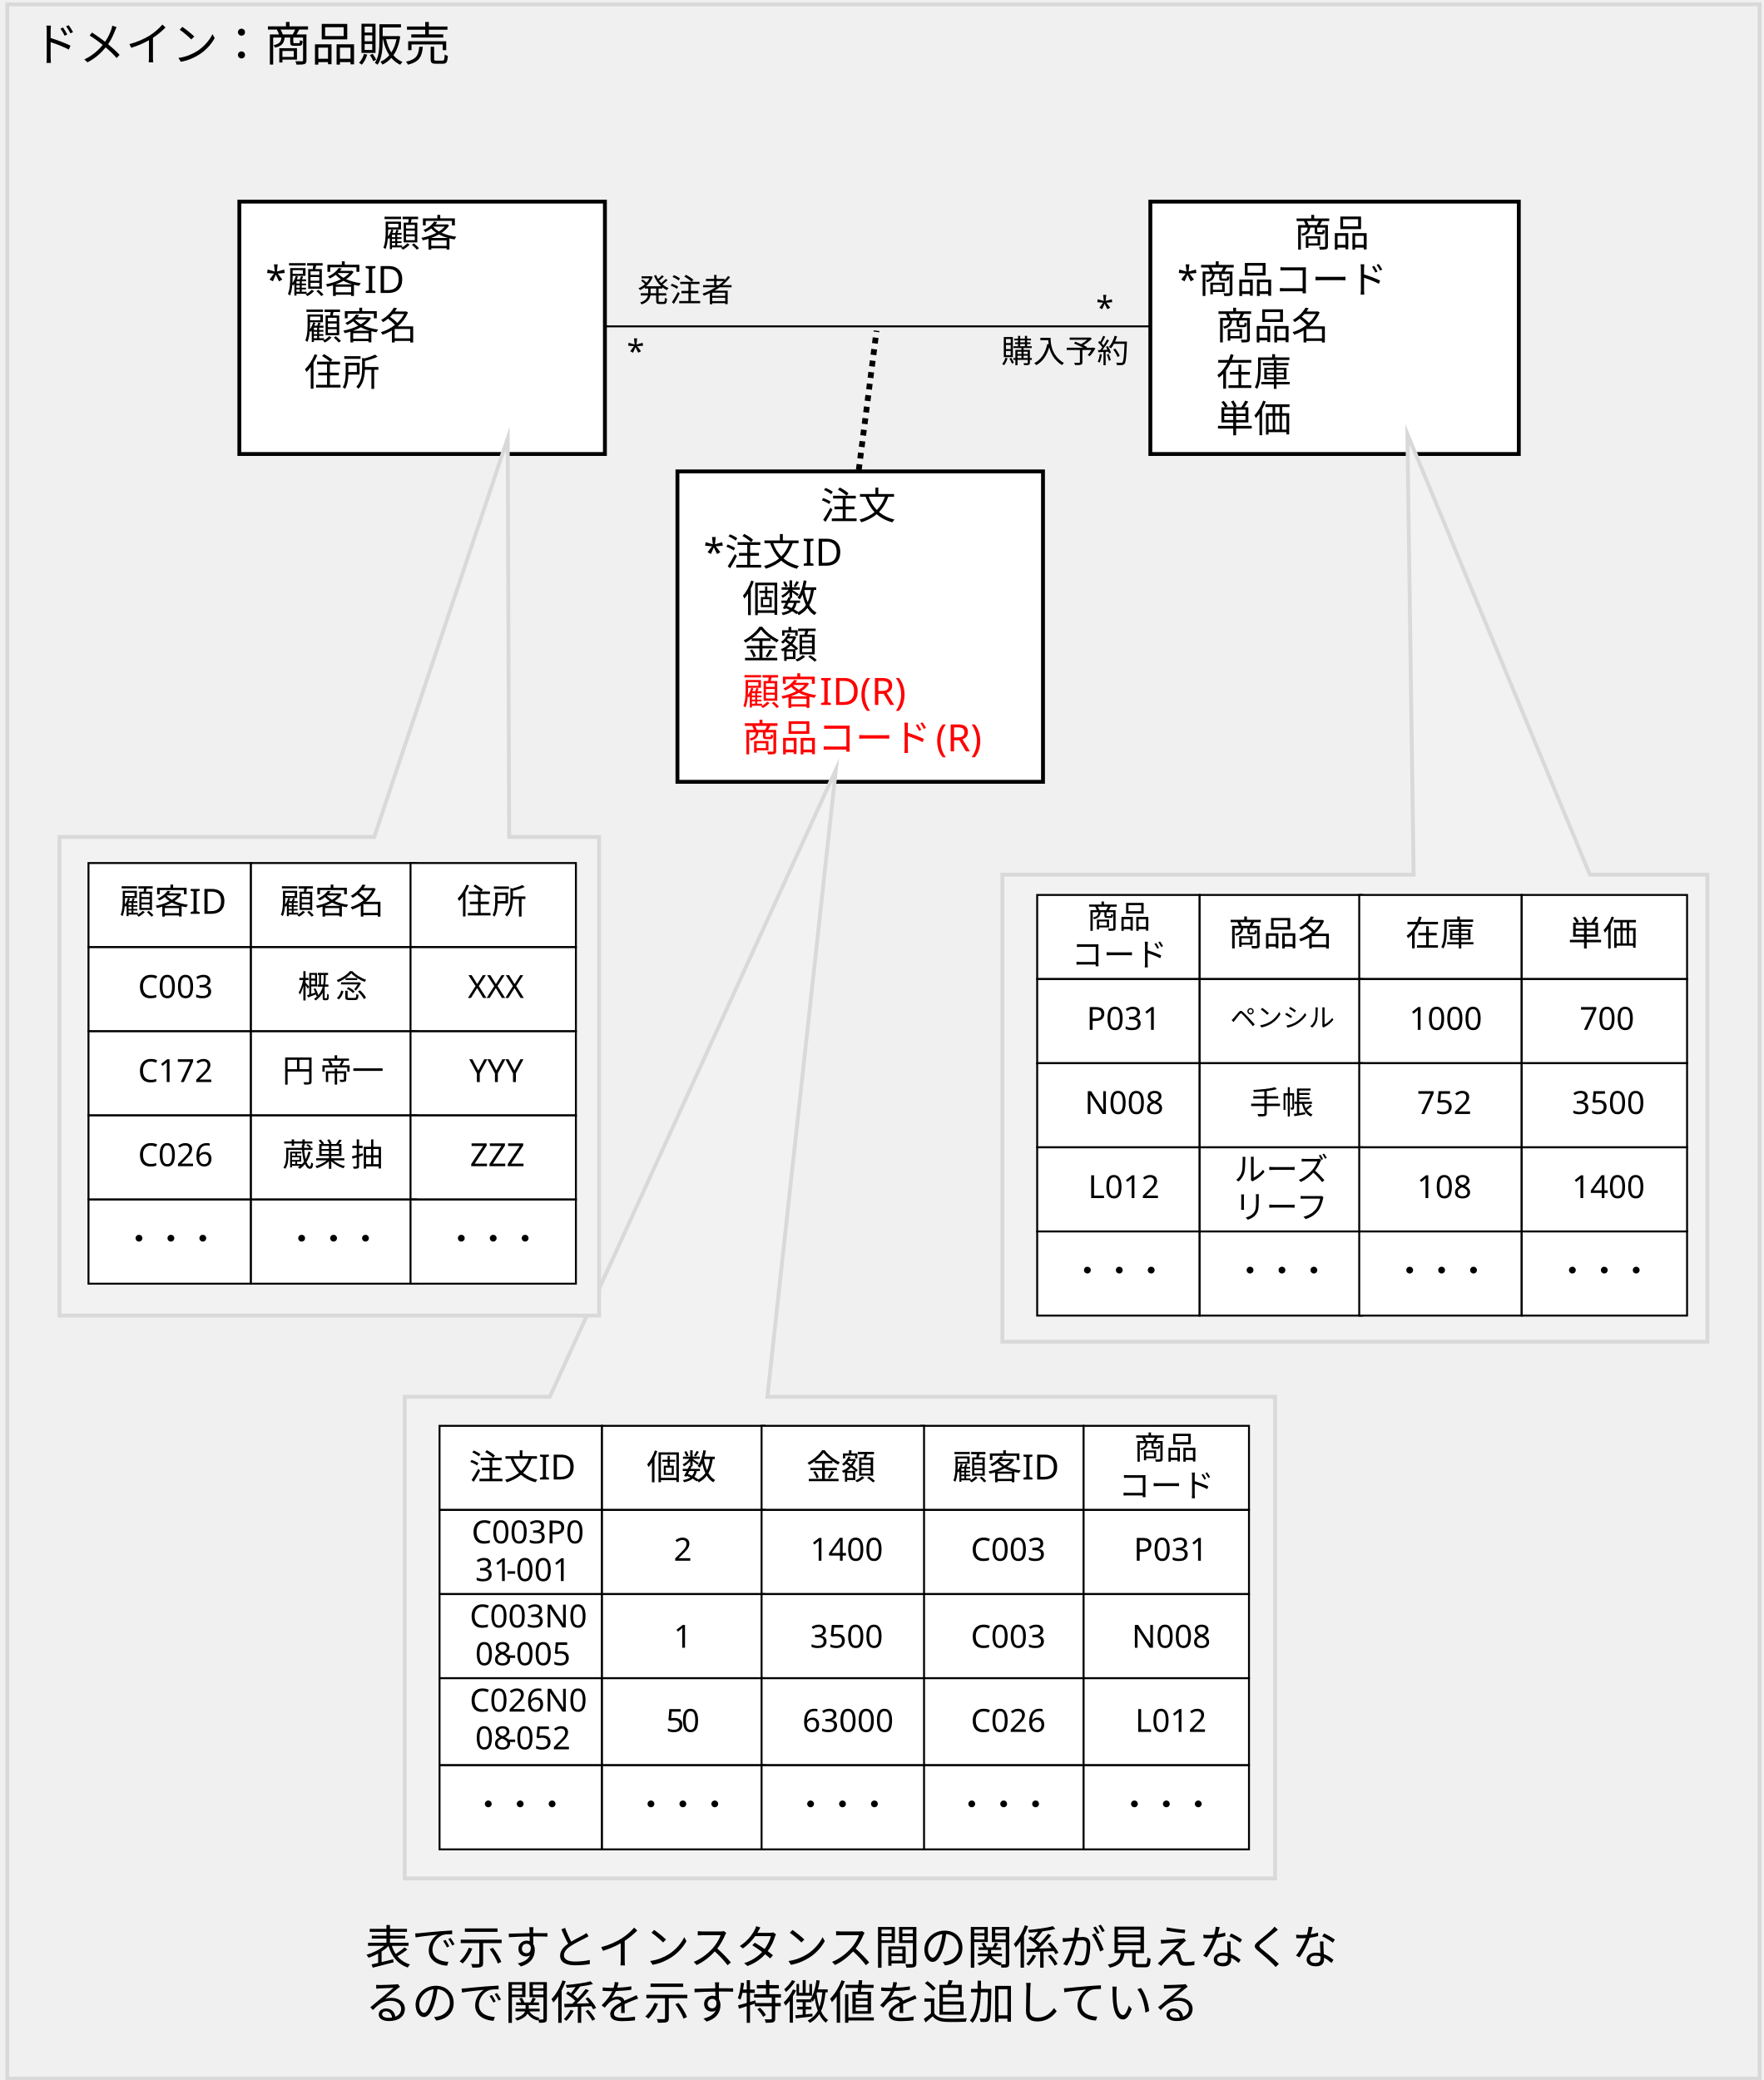
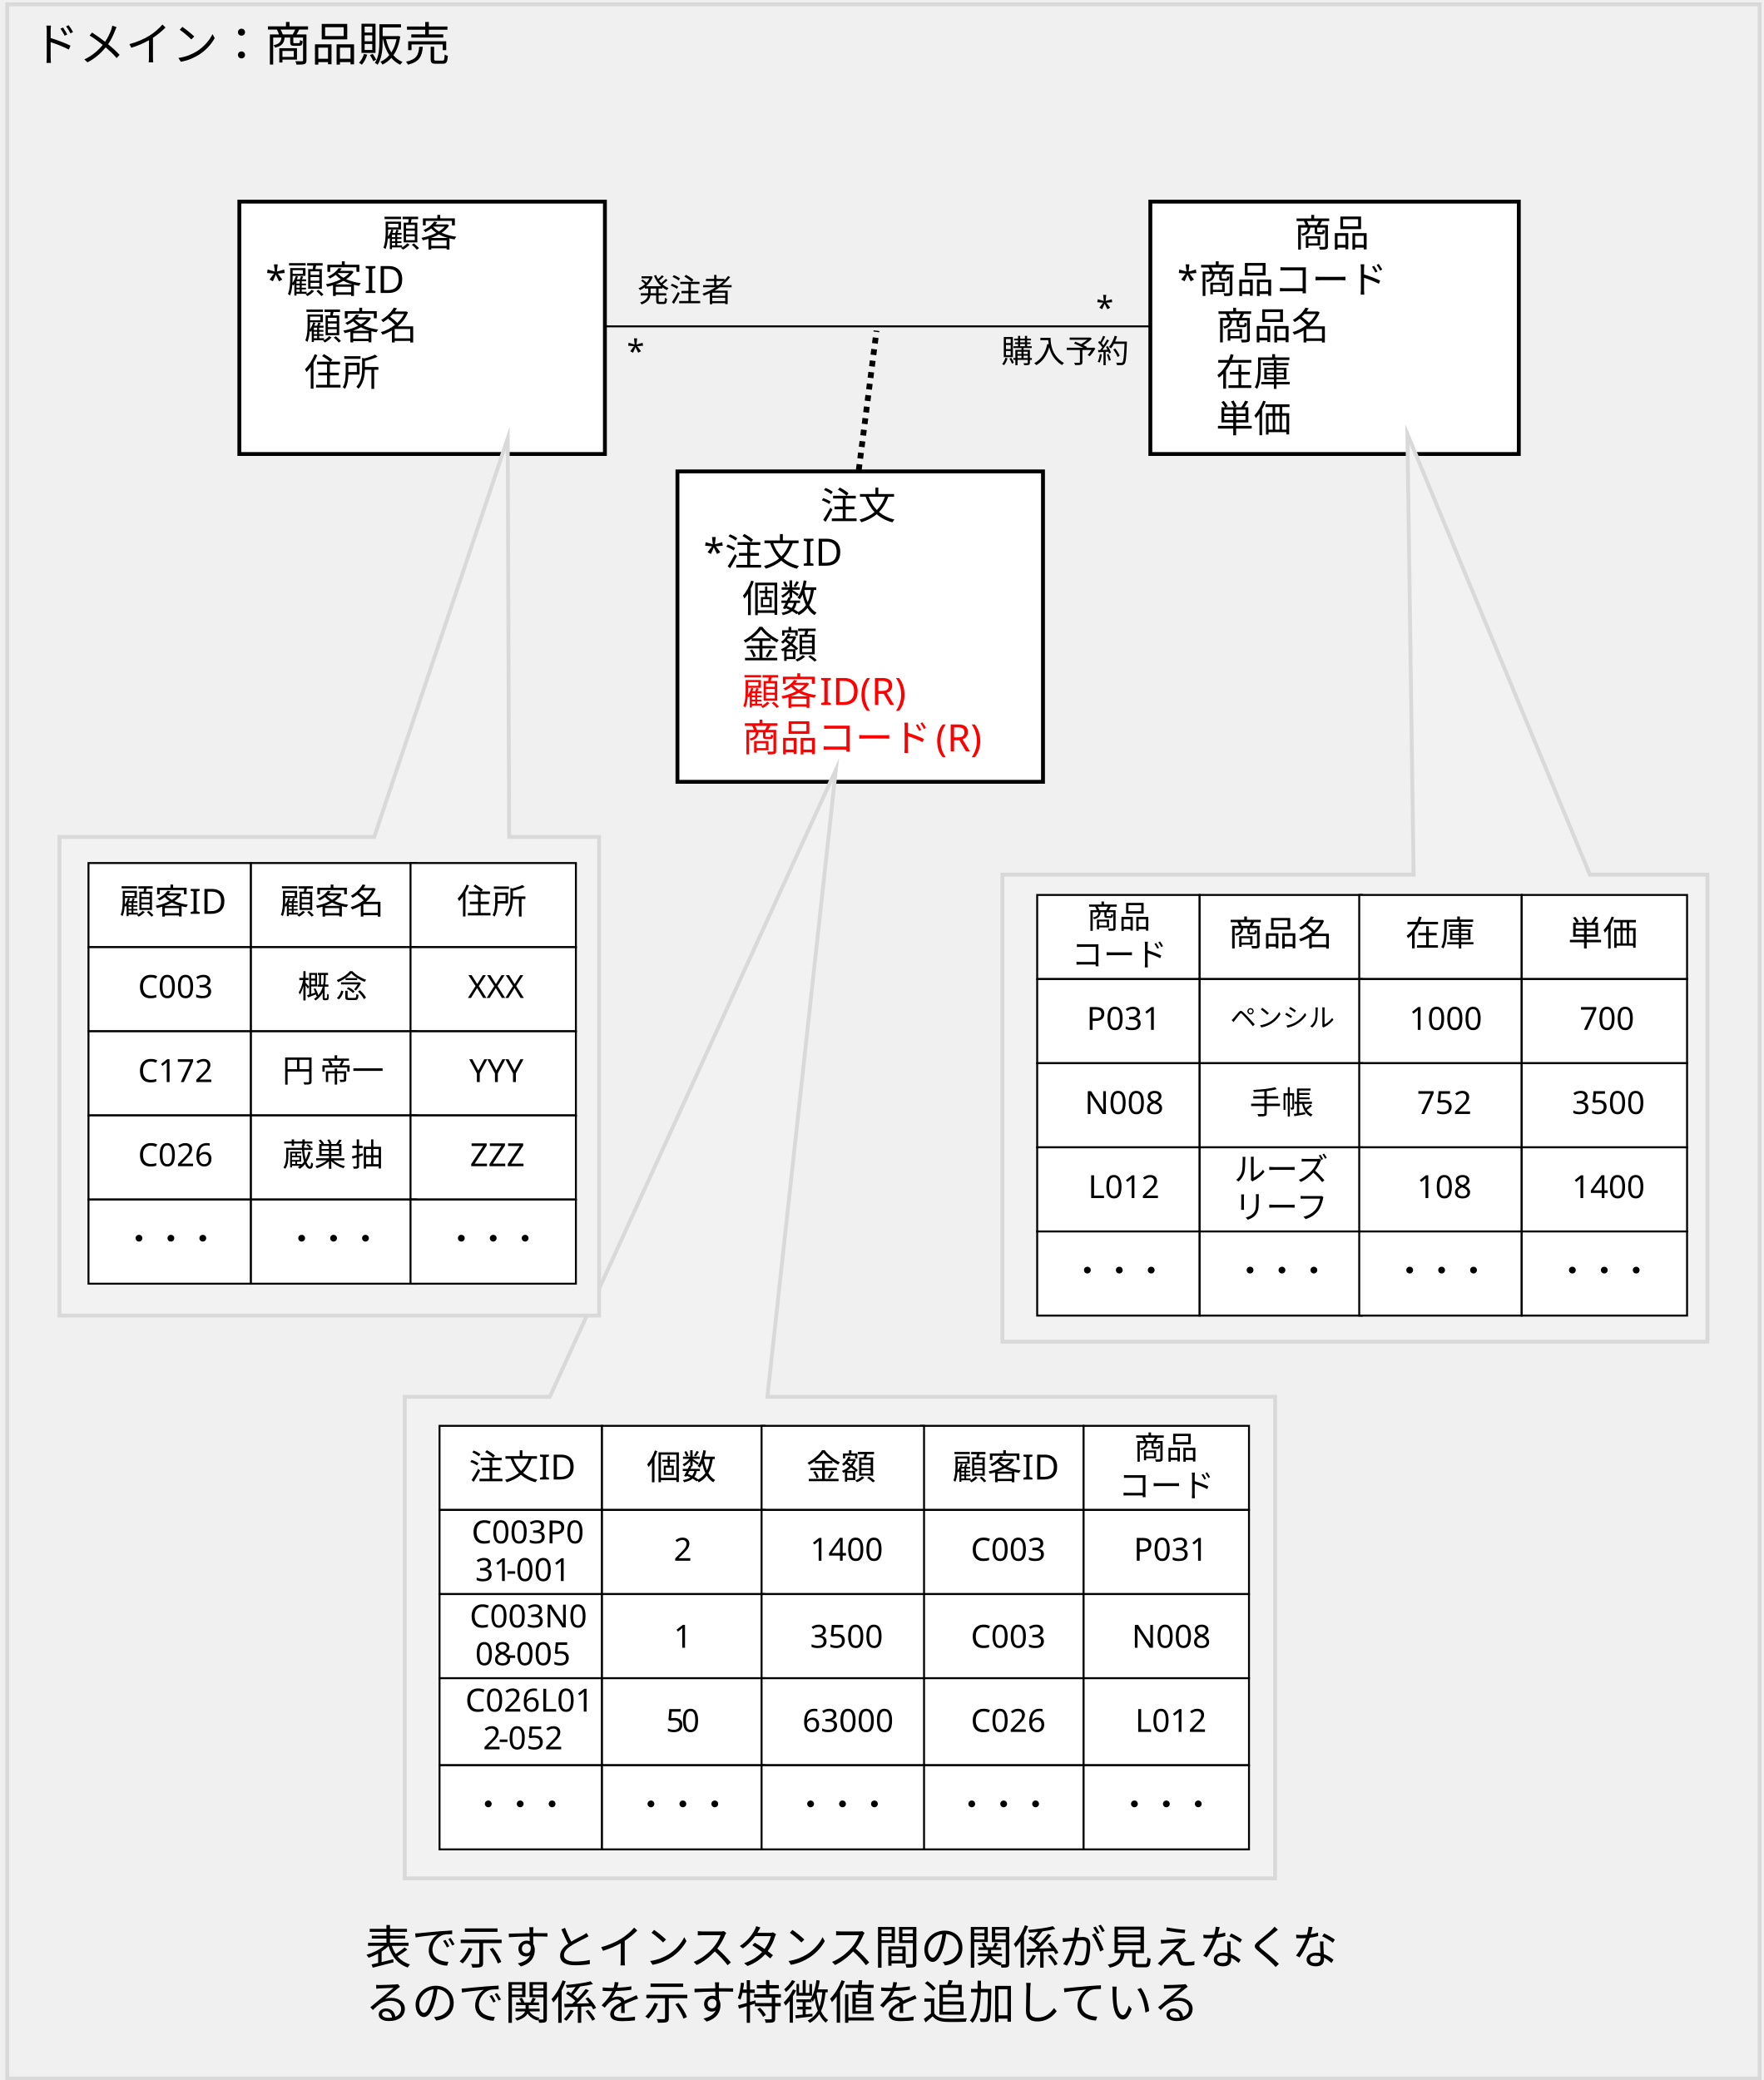
<svg xmlns="http://www.w3.org/2000/svg" width="608" height="717" overflow="hidden">
  <defs>
    <clipPath id="clip0">
      <rect x="56" y="93" width="608" height="717" />
    </clipPath>
  </defs>
  <g clip-path="url(#clip0)" transform="translate(-56 -93)">
    <rect x="58.5" y="94.5" width="604" height="715" stroke="#D9D9D9" stroke-width="1.333" stroke-miterlimit="8" fill="none" />
    <rect x="289.5" y="255.5" width="126" height="107" stroke="#000000" stroke-width="1.333" stroke-miterlimit="8" fill="#FFFFFF" />
    <text font-family="Yu Gothic,Yu Gothic_MSFontService,sans-serif" font-weight="400" font-size="13" transform="translate(338.757 272)">注文<tspan font-family="Consolas,Consolas_MSFontService,sans-serif" font-size="13" x="-40.247" y="16">*</tspan>
      <tspan font-size="13" x="-32.913" y="16">注文</tspan>
      <tspan font-family="Consolas,Consolas_MSFontService,sans-serif" font-size="13" x="-6.247" y="16">ID</tspan>
      <tspan font-size="13" x="-26.913" y="32">個数</tspan>
      <tspan font-size="13" x="-26.913" y="48">金額</tspan>
      <tspan fill="#FF0000" font-size="13" x="-26.913" y="64">顧客</tspan>
      <tspan fill="#FF0000" font-family="Consolas,Consolas_MSFontService,sans-serif" font-size="13" x="-0.247" y="64">ID(R)</tspan>
      <tspan fill="#FF0000" font-size="13" x="-26.913" y="80">商品コード</tspan>
      <tspan fill="#FF0000" font-family="Consolas,Consolas_MSFontService,sans-serif" font-size="13" x="39.753" y="80">(R)</tspan>
    </text>
    <path d="M195.5 574.5 245.5 574.5 344.108 358.363 320.5 574.5 495.5 574.5 495.5 602.167 495.5 602.167 495.5 643.667 495.5 740.5 320.5 740.5 245.5 740.5 245.5 740.5 195.5 740.5 195.5 643.667 195.5 602.167 195.5 602.167Z" stroke="#D9D9D9" stroke-width="1.333" stroke-miterlimit="8" fill="#F2F2F2" fill-rule="evenodd" />
    <rect x="452.5" y="162.5" width="127" height="87" stroke="#000000" stroke-width="1.333" stroke-miterlimit="8" fill="#FFFFFF" />
    <text font-family="Yu Gothic,Yu Gothic_MSFontService,sans-serif" font-weight="400" font-size="13" transform="translate(502.015 178)">商品<tspan font-family="Consolas,Consolas_MSFontService,sans-serif" font-size="13" x="-40.247" y="16">*</tspan>
      <tspan font-size="13" x="-32.913" y="16">商品コード</tspan>
      <tspan font-size="13" x="-26.913" y="32">商品名</tspan>
      <tspan font-size="13" x="-26.913" y="48">在庫</tspan>
      <tspan font-size="13" x="-26.913" y="64">単価</tspan>
    </text>
    <path d="M401.5 394.5 543.25 394.5 541.104 242.632 604 394.5 644.5 394.5 644.5 421.333 644.5 421.333 644.5 461.583 644.5 555.5 604 555.5 543.25 555.5 543.25 555.5 401.5 555.5 401.5 461.583 401.5 421.333 401.5 421.333Z" stroke="#D9D9D9" stroke-width="1.333" stroke-miterlimit="8" fill="#F2F2F2" fill-rule="evenodd" />
    <rect x="138.5" y="162.5" width="126" height="87" stroke="#000000" stroke-width="1.333" stroke-miterlimit="8" fill="#FFFFFF" />
    <text font-family="Yu Gothic,Yu Gothic_MSFontService,sans-serif" font-weight="400" font-size="13" transform="translate(187.775 178)">顧客<tspan font-family="Consolas,Consolas_MSFontService,sans-serif" font-size="13" x="-40.247" y="16">*</tspan>
      <tspan font-size="13" x="-32.913" y="16">顧客</tspan>
      <tspan font-family="Consolas,Consolas_MSFontService,sans-serif" font-size="13" x="-6.247" y="16">ID</tspan>
      <tspan font-size="13" x="-26.913" y="32">顧客名</tspan>
      <tspan font-size="13" x="-26.913" y="48">住所</tspan>
    </text>
    <path d="M76.5 381.5 185 381.5 230.999 244.096 231.5 381.5 262.5 381.5 262.5 409 262.5 409 262.5 450.25 262.5 546.5 231.5 546.5 185 546.5 185 546.5 76.5 546.5 76.5 450.25 76.5 409 76.5 409Z" stroke="#D9D9D9" stroke-width="1.333" stroke-miterlimit="8" fill="#F2F2F2" fill-rule="evenodd" />
    <path d="M264.5 205.5 452.294 205.5" stroke="#000000" stroke-width="0.667" stroke-miterlimit="8" fill="none" fill-rule="evenodd" />
    <path d="M0 0 6.119 48.02" stroke="#000000" stroke-width="2" stroke-miterlimit="8" stroke-dasharray="2 2" fill="none" fill-rule="evenodd" transform="matrix(1 0 0 -1 352 255.02)" />
    <text font-family="Yu Gothic,Yu Gothic_MSFontService,sans-serif" font-weight="400" font-size="11" transform="translate(275.76 197)">発注者<tspan font-family="Calibri,Calibri_MSFontService,sans-serif" font-size="11" x="-3.7" y="21">*</tspan>
      <tspan font-family="Calibri,Calibri_MSFontService,sans-serif" font-size="11" x="158.002" y="6">*</tspan>
      <tspan font-size="11" x="125.323" y="21">購入予約</tspan>
      <tspan font-size="16" x="-208.522" y="-83">ドメイン：商品販売</tspan>
    </text>
    <rect x="86.5" y="390.5" width="56" height="29" stroke="#000000" stroke-width="0.667" stroke-miterlimit="8" fill="#FFFFFF" />
    <text font-family="Yu Gothic,Yu Gothic_MSFontService,sans-serif" font-weight="400" font-size="12" transform="translate(97.237 408)">顧客<tspan font-family="Calibri,Calibri_MSFontService,sans-serif" font-size="12" x="24" y="0">ID</tspan>
    </text>
    <rect x="142.5" y="390.5" width="57" height="29" stroke="#000000" stroke-width="0.667" stroke-miterlimit="8" fill="#FFFFFF" />
    <text font-family="Yu Gothic,Yu Gothic_MSFontService,sans-serif" font-weight="400" font-size="12" transform="translate(152.474 408)">顧客名</text>
    <rect x="197.5" y="390.5" width="57" height="29" stroke="#000000" stroke-width="0.667" stroke-miterlimit="8" fill="#FFFFFF" />
    <text font-family="Yu Gothic,Yu Gothic_MSFontService,sans-serif" font-weight="400" font-size="12" transform="translate(213.502 408)">住所</text>
    <rect x="86.5" y="419.5" width="56" height="29" stroke="#000000" stroke-width="0.667" stroke-miterlimit="8" fill="#FFFFFF" />
    <text font-family="Calibri,Calibri_MSFontService,sans-serif" font-weight="400" font-size="11" transform="translate(103.57 437)">C003</text>
    <rect x="142.5" y="419.5" width="57" height="29" stroke="#000000" stroke-width="0.667" stroke-miterlimit="8" fill="#FFFFFF" />
    <text font-family="Yu Gothic,Yu Gothic_MSFontService,sans-serif" font-weight="400" font-size="11" transform="translate(158.641 437)">概<tspan font-size="11" x="13" y="0">念</tspan>
    </text>
    <rect x="197.5" y="419.5" width="57" height="29" stroke="#000000" stroke-width="0.667" stroke-miterlimit="8" fill="#FFFFFF" />
    <text font-family="Calibri,Calibri_MSFontService,sans-serif" font-weight="400" font-size="11" transform="translate(217.251 437)">XXX</text>
    <rect x="86.5" y="448.5" width="56" height="29" stroke="#000000" stroke-width="0.667" stroke-miterlimit="8" fill="#FFFFFF" />
    <text font-family="Calibri,Calibri_MSFontService,sans-serif" font-weight="400" font-size="11" transform="translate(103.57 466)">C172</text>
    <rect x="142.5" y="448.5" width="57" height="29" stroke="#000000" stroke-width="0.667" stroke-miterlimit="8" fill="#FFFFFF" />
    <text font-family="Yu Gothic,Yu Gothic_MSFontService,sans-serif" font-weight="400" font-size="11" transform="translate(153.308 466)">円<tspan font-size="11" x="13" y="0">帝一</tspan>
    </text>
    <rect x="197.5" y="448.5" width="57" height="29" stroke="#000000" stroke-width="0.667" stroke-miterlimit="8" fill="#FFFFFF" />
    <text font-family="Calibri,Calibri_MSFontService,sans-serif" font-weight="400" font-size="11" transform="translate(217.751 466)">YYY</text>
    <rect x="86.5" y="477.5" width="56" height="29" stroke="#000000" stroke-width="0.667" stroke-miterlimit="8" fill="#FFFFFF" />
    <text font-family="Calibri,Calibri_MSFontService,sans-serif" font-weight="400" font-size="11" transform="translate(103.57 495)">C026</text>
    <rect x="142.5" y="477.5" width="57" height="29" stroke="#000000" stroke-width="0.667" stroke-miterlimit="8" fill="#FFFFFF" />
    <text font-family="Yu Gothic,Yu Gothic_MSFontService,sans-serif" font-weight="400" font-size="11" transform="translate(153.308 495)">蔵巣<tspan font-size="11" x="23.667" y="0">抽</tspan>
    </text>
    <rect x="197.5" y="477.5" width="57" height="29" stroke="#000000" stroke-width="0.667" stroke-miterlimit="8" fill="#FFFFFF" />
    <text font-family="Calibri,Calibri_MSFontService,sans-serif" font-weight="400" font-size="11" transform="translate(218.001 495)">ZZZ</text>
    <rect x="413.5" y="401.5" width="56" height="29" stroke="#000000" stroke-width="0.667" stroke-miterlimit="8" fill="#FFFFFF" />
    <text font-family="Yu Gothic,Yu Gothic_MSFontService,sans-serif" font-weight="400" font-size="11" transform="translate(430.63 413)">商品<tspan font-size="11" x="-5.333" y="13">コード</tspan>
    </text>
    <rect x="469.5" y="401.5" width="56" height="29" stroke="#000000" stroke-width="0.667" stroke-miterlimit="8" fill="#FFFFFF" />
    <text font-family="Yu Gothic,Yu Gothic_MSFontService,sans-serif" font-weight="400" font-size="12" transform="translate(479.367 419)">商品名</text>
    <rect x="524.5" y="401.5" width="56" height="29" stroke="#000000" stroke-width="0.667" stroke-miterlimit="8" fill="#FFFFFF" />
    <text font-family="Yu Gothic,Yu Gothic_MSFontService,sans-serif" font-weight="400" font-size="12" transform="translate(540.394 419)">在庫</text>
    <rect x="413.5" y="430.5" width="56" height="29" stroke="#000000" stroke-width="0.667" stroke-miterlimit="8" fill="#FFFFFF" />
    <text font-family="Calibri,Calibri_MSFontService,sans-serif" font-weight="400" font-size="11" transform="translate(430.546 448)">P031</text>
    <rect x="469.5" y="430.5" width="56" height="29" stroke="#000000" stroke-width="0.667" stroke-miterlimit="8" fill="#FFFFFF" />
    <text font-family="Yu Gothic,Yu Gothic_MSFontService,sans-serif" font-weight="400" font-size="9" transform="translate(480.034 447)">ペンシル</text>
    <rect x="524.5" y="430.5" width="56" height="29" stroke="#000000" stroke-width="0.667" stroke-miterlimit="8" fill="#FFFFFF" />
    <text font-family="Calibri,Calibri_MSFontService,sans-serif" font-weight="400" font-size="11" transform="translate(541.728 448)">1000</text>
    <rect x="413.5" y="459.5" width="56" height="29" stroke="#000000" stroke-width="0.667" stroke-miterlimit="8" fill="#FFFFFF" />
    <text font-family="Calibri,Calibri_MSFontService,sans-serif" font-weight="400" font-size="11" transform="translate(429.88 477)">N008</text>
    <rect x="469.5" y="459.5" width="56" height="29" stroke="#000000" stroke-width="0.667" stroke-miterlimit="8" fill="#FFFFFF" />
    <text font-family="Yu Gothic,Yu Gothic_MSFontService,sans-serif" font-weight="400" font-size="11" transform="translate(486.701 477)">手帳</text>
    <rect x="524.5" y="459.5" width="56" height="29" stroke="#000000" stroke-width="0.667" stroke-miterlimit="8" fill="#FFFFFF" />
    <text font-family="Calibri,Calibri_MSFontService,sans-serif" font-weight="400" font-size="11" transform="translate(544.394 477)">752</text>
    <rect x="413.5" y="488.5" width="56" height="29" stroke="#000000" stroke-width="0.667" stroke-miterlimit="8" fill="#FFFFFF" />
    <text font-family="Calibri,Calibri_MSFontService,sans-serif" font-weight="400" font-size="11" transform="translate(431.046 506)">L012</text>
    <rect x="469.5" y="488.5" width="56" height="29" stroke="#000000" stroke-width="0.667" stroke-miterlimit="8" fill="#FFFFFF" />
    <text font-family="Yu Gothic,Yu Gothic_MSFontService,sans-serif" font-weight="400" font-size="11" transform="translate(481.367 500)">ルーズ<tspan font-size="11" x="0" y="13">リーフ</tspan>
    </text>
    <rect x="524.5" y="488.5" width="56" height="29" stroke="#000000" stroke-width="0.667" stroke-miterlimit="8" fill="#FFFFFF" />
    <text font-family="Calibri,Calibri_MSFontService,sans-serif" font-weight="400" font-size="11" transform="translate(544.394 506)">108</text>
    <rect x="580.5" y="401.5" width="57" height="29" stroke="#000000" stroke-width="0.667" stroke-miterlimit="8" fill="#FFFFFF" />
    <text font-family="Yu Gothic,Yu Gothic_MSFontService,sans-serif" font-weight="400" font-size="12" transform="translate(596.465 419)">単価</text>
    <rect x="580.5" y="430.5" width="57" height="29" stroke="#000000" stroke-width="0.667" stroke-miterlimit="8" fill="#FFFFFF" />
    <text font-family="Calibri,Calibri_MSFontService,sans-serif" font-weight="400" font-size="11" transform="translate(600.465 448)">700</text>
    <rect x="580.5" y="459.5" width="57" height="29" stroke="#000000" stroke-width="0.667" stroke-miterlimit="8" fill="#FFFFFF" />
    <text font-family="Calibri,Calibri_MSFontService,sans-serif" font-weight="400" font-size="11" transform="translate(597.798 477)">3500</text>
    <rect x="580.5" y="488.5" width="57" height="29" stroke="#000000" stroke-width="0.667" stroke-miterlimit="8" fill="#FFFFFF" />
    <text font-family="Calibri,Calibri_MSFontService,sans-serif" font-weight="400" font-size="11" transform="translate(597.798 506)">1400</text>
    <rect x="413.5" y="517.5" width="56" height="29" stroke="#000000" stroke-width="0.667" stroke-miterlimit="8" fill="#FFFFFF" />
    <text font-family="Yu Gothic,Yu Gothic_MSFontService,sans-serif" font-weight="400" font-size="11" transform="translate(425.296 535)">・・・</text>
    <rect x="469.5" y="517.5" width="56" height="29" stroke="#000000" stroke-width="0.667" stroke-miterlimit="8" fill="#FFFFFF" />
    <text font-family="Yu Gothic,Yu Gothic_MSFontService,sans-serif" font-weight="400" font-size="11" transform="translate(481.367 535)">・・・</text>
    <rect x="524.5" y="517.5" width="56" height="29" stroke="#000000" stroke-width="0.667" stroke-miterlimit="8" fill="#FFFFFF" />
    <text font-family="Yu Gothic,Yu Gothic_MSFontService,sans-serif" font-weight="400" font-size="11" transform="translate(536.394 535)">・・・</text>
    <rect x="580.5" y="517.5" width="57" height="29" stroke="#000000" stroke-width="0.667" stroke-miterlimit="8" fill="#FFFFFF" />
    <text font-family="Yu Gothic,Yu Gothic_MSFontService,sans-serif" font-weight="400" font-size="11" transform="translate(592.465 535)">・・・</text>
    <rect x="86.5" y="506.5" width="56" height="29" stroke="#000000" stroke-width="0.667" stroke-miterlimit="8" fill="#FFFFFF" />
    <text font-family="Yu Gothic,Yu Gothic_MSFontService,sans-serif" font-weight="400" font-size="11" transform="translate(98.4037 524)">・・・</text>
    <rect x="142.5" y="506.5" width="57" height="29" stroke="#000000" stroke-width="0.667" stroke-miterlimit="8" fill="#FFFFFF" />
    <text font-family="Yu Gothic,Yu Gothic_MSFontService,sans-serif" font-weight="400" font-size="11" transform="translate(154.474 524)">・・・</text>
    <rect x="197.5" y="506.5" width="57" height="29" stroke="#000000" stroke-width="0.667" stroke-miterlimit="8" fill="#FFFFFF" />
    <text font-family="Yu Gothic,Yu Gothic_MSFontService,sans-serif" font-weight="400" font-size="11" transform="translate(209.502 524)">・・・</text>
    <rect x="373.5" y="584.5" width="56" height="29" stroke="#000000" stroke-width="0.667" stroke-miterlimit="8" fill="#FFFFFF" />
    <text font-family="Yu Gothic,Yu Gothic_MSFontService,sans-serif" font-weight="400" font-size="12" transform="translate(384.278 603)">顧客<tspan font-family="Calibri,Calibri_MSFontService,sans-serif" font-size="12" x="24" y="0">ID</tspan>
    </text>
    <rect x="373.5" y="613.5" width="56" height="29" stroke="#000000" stroke-width="0.667" stroke-miterlimit="8" fill="#FFFFFF" />
    <text font-family="Calibri,Calibri_MSFontService,sans-serif" font-weight="400" font-size="11" transform="translate(390.611 631)">C003</text>
    <rect x="373.5" y="642.5" width="56" height="29" stroke="#000000" stroke-width="0.667" stroke-miterlimit="8" fill="#FFFFFF" />
    <text font-family="Calibri,Calibri_MSFontService,sans-serif" font-weight="400" font-size="11" transform="translate(390.611 661)">C003</text>
    <rect x="373.5" y="671.5" width="56" height="30" stroke="#000000" stroke-width="0.667" stroke-miterlimit="8" fill="#FFFFFF" />
    <text font-family="Calibri,Calibri_MSFontService,sans-serif" font-weight="400" font-size="11" transform="translate(390.611 690)">C026</text>
    <rect x="373.5" y="701.5" width="56" height="29" stroke="#000000" stroke-width="0.667" stroke-miterlimit="8" fill="#FFFFFF" />
    <text font-family="Yu Gothic,Yu Gothic_MSFontService,sans-serif" font-weight="400" font-size="11" transform="translate(385.445 719)">・・・</text>
    <rect x="429.5" y="584.5" width="57" height="29" stroke="#000000" stroke-width="0.667" stroke-miterlimit="8" fill="#FFFFFF" />
    <text font-family="Yu Gothic,Yu Gothic_MSFontService,sans-serif" font-weight="400" font-size="11" transform="translate(446.849 596)">商品<tspan font-size="11" x="-5.333" y="13">コード</tspan>
    </text>
    <rect x="429.5" y="613.5" width="57" height="29" stroke="#000000" stroke-width="0.667" stroke-miterlimit="8" fill="#FFFFFF" />
    <text font-family="Calibri,Calibri_MSFontService,sans-serif" font-weight="400" font-size="11" transform="translate(446.765 631)">P031</text>
    <rect x="429.5" y="642.5" width="57" height="29" stroke="#000000" stroke-width="0.667" stroke-miterlimit="8" fill="#FFFFFF" />
    <text font-family="Calibri,Calibri_MSFontService,sans-serif" font-weight="400" font-size="11" transform="translate(446.099 661)">N008</text>
    <rect x="429.5" y="671.5" width="57" height="30" stroke="#000000" stroke-width="0.667" stroke-miterlimit="8" fill="#FFFFFF" />
    <text font-family="Calibri,Calibri_MSFontService,sans-serif" font-weight="400" font-size="11" transform="translate(447.265 690)">L012</text>
    <rect x="429.5" y="701.5" width="57" height="29" stroke="#000000" stroke-width="0.667" stroke-miterlimit="8" fill="#FFFFFF" />
    <text font-family="Yu Gothic,Yu Gothic_MSFontService,sans-serif" font-weight="400" font-size="11" transform="translate(441.515 719)">・・・</text>
    <rect x="207.5" y="584.5" width="56" height="29" stroke="#000000" stroke-width="0.667" stroke-miterlimit="8" fill="#FFFFFF" />
    <text font-family="Yu Gothic,Yu Gothic_MSFontService,sans-serif" font-weight="400" font-size="12" transform="translate(217.631 603)">注文<tspan font-family="Calibri,Calibri_MSFontService,sans-serif" font-size="12" x="24" y="0">ID</tspan>
    </text>
    <rect x="263.5" y="584.5" width="56" height="29" stroke="#000000" stroke-width="0.667" stroke-miterlimit="8" fill="#FFFFFF" />
    <text font-family="Yu Gothic,Yu Gothic_MSFontService,sans-serif" font-weight="400" font-size="12" transform="translate(278.869 603)">個数</text>
    <rect x="318.5" y="584.5" width="56" height="29" stroke="#000000" stroke-width="0.667" stroke-miterlimit="8" fill="#FFFFFF" />
    <text font-family="Yu Gothic,Yu Gothic_MSFontService,sans-serif" font-weight="400" font-size="12" transform="translate(333.896 603)">金額</text>
    <rect x="207.5" y="613.5" width="56" height="29" stroke="#000000" stroke-width="0.667" stroke-miterlimit="8" fill="#FFFFFF" />
    <text font-family="Calibri,Calibri_MSFontService,sans-serif" font-weight="400" font-size="11" transform="translate(218.548 625)">C003P0<tspan font-size="11" x="1.247" y="13">31</tspan>
      <tspan font-size="11" x="11.913" y="13">-</tspan>
      <tspan font-size="11" x="15.247" y="13">001</tspan>
    </text>
    <rect x="263.5" y="613.5" width="56" height="29" stroke="#000000" stroke-width="0.667" stroke-miterlimit="8" fill="#FFFFFF" />
    <text font-family="Calibri,Calibri_MSFontService,sans-serif" font-weight="400" font-size="11" transform="translate(288.202 631)">2</text>
    <rect x="318.5" y="613.5" width="56" height="29" stroke="#000000" stroke-width="0.667" stroke-miterlimit="8" fill="#FFFFFF" />
    <text font-family="Calibri,Calibri_MSFontService,sans-serif" font-weight="400" font-size="11" transform="translate(335.229 631)">1400</text>
    <rect x="207.5" y="642.5" width="56" height="29" stroke="#000000" stroke-width="0.667" stroke-miterlimit="8" fill="#FFFFFF" />
    <text font-family="Calibri,Calibri_MSFontService,sans-serif" font-weight="400" font-size="11" transform="translate(217.881 654)">C003N0<tspan font-size="11" x="1.913" y="13">08</tspan>
      <tspan font-size="11" x="12.58" y="13">-</tspan>
      <tspan font-size="11" x="15.913" y="13">005</tspan>
    </text>
    <rect x="263.5" y="642.5" width="56" height="29" stroke="#000000" stroke-width="0.667" stroke-miterlimit="8" fill="#FFFFFF" />
    <text font-family="Calibri,Calibri_MSFontService,sans-serif" font-weight="400" font-size="11" transform="translate(288.202 661)">1</text>
    <rect x="318.5" y="642.5" width="56" height="29" stroke="#000000" stroke-width="0.667" stroke-miterlimit="8" fill="#FFFFFF" />
    <text font-family="Calibri,Calibri_MSFontService,sans-serif" font-weight="400" font-size="11" transform="translate(335.229 661)">3500</text>
    <rect x="207.5" y="671.5" width="56" height="30" stroke="#000000" stroke-width="0.667" stroke-miterlimit="8" fill="#FFFFFF" />
-     <text font-family="Calibri,Calibri_MSFontService,sans-serif" font-weight="400" font-size="11" transform="translate(217.881 683)">C026N0<tspan font-size="11" x="1.913" y="13">08</tspan>
-       <tspan font-size="11" x="12.58" y="13">-</tspan>
-       <tspan font-size="11" x="15.913" y="13">052</tspan>
+     <text font-family="Calibri,Calibri_MSFontService,sans-serif" font-weight="400" font-size="11" transform="translate(216.381 683)">C026L01<tspan font-size="11" x="6.08" y="13">2</tspan>
+       <tspan font-size="11" x="11.413" y="13">-</tspan>
+       <tspan font-size="11" x="14.747" y="13">052</tspan>
    </text>
    <rect x="263.5" y="671.5" width="56" height="30" stroke="#000000" stroke-width="0.667" stroke-miterlimit="8" fill="#FFFFFF" />
    <text font-family="Calibri,Calibri_MSFontService,sans-serif" font-weight="400" font-size="11" transform="translate(285.535 690)">5<tspan font-size="11" x="5.333" y="0">0</tspan>
    </text>
    <rect x="318.5" y="671.5" width="56" height="30" stroke="#000000" stroke-width="0.667" stroke-miterlimit="8" fill="#FFFFFF" />
    <text font-family="Calibri,Calibri_MSFontService,sans-serif" font-weight="400" font-size="11" transform="translate(332.562 690)">63000</text>
    <rect x="207.5" y="701.5" width="56" height="29" stroke="#000000" stroke-width="0.667" stroke-miterlimit="8" fill="#FFFFFF" />
    <text font-family="Yu Gothic,Yu Gothic_MSFontService,sans-serif" font-weight="400" font-size="11" transform="translate(218.798 719)">・・・</text>
    <rect x="263.5" y="701.5" width="56" height="29" stroke="#000000" stroke-width="0.667" stroke-miterlimit="8" fill="#FFFFFF" />
    <text font-family="Yu Gothic,Yu Gothic_MSFontService,sans-serif" font-weight="400" font-size="11" transform="translate(274.869 719)">・・・</text>
    <rect x="318.5" y="701.5" width="56" height="29" stroke="#000000" stroke-width="0.667" stroke-miterlimit="8" fill="#FFFFFF" />
    <text font-family="Yu Gothic,Yu Gothic_MSFontService,sans-serif" font-weight="400" font-size="11" transform="translate(329.896 719)">・・・<tspan font-size="16" x="-148.056" y="51">表</tspan>
      <tspan font-size="16" x="-132.056" y="51">で示すとインスタンス間の関係が見えなくな</tspan>
      <tspan font-size="16" x="-148.056" y="70">るので関係を示す特徴値を追加している</tspan>
    </text>
  </g>
</svg>
